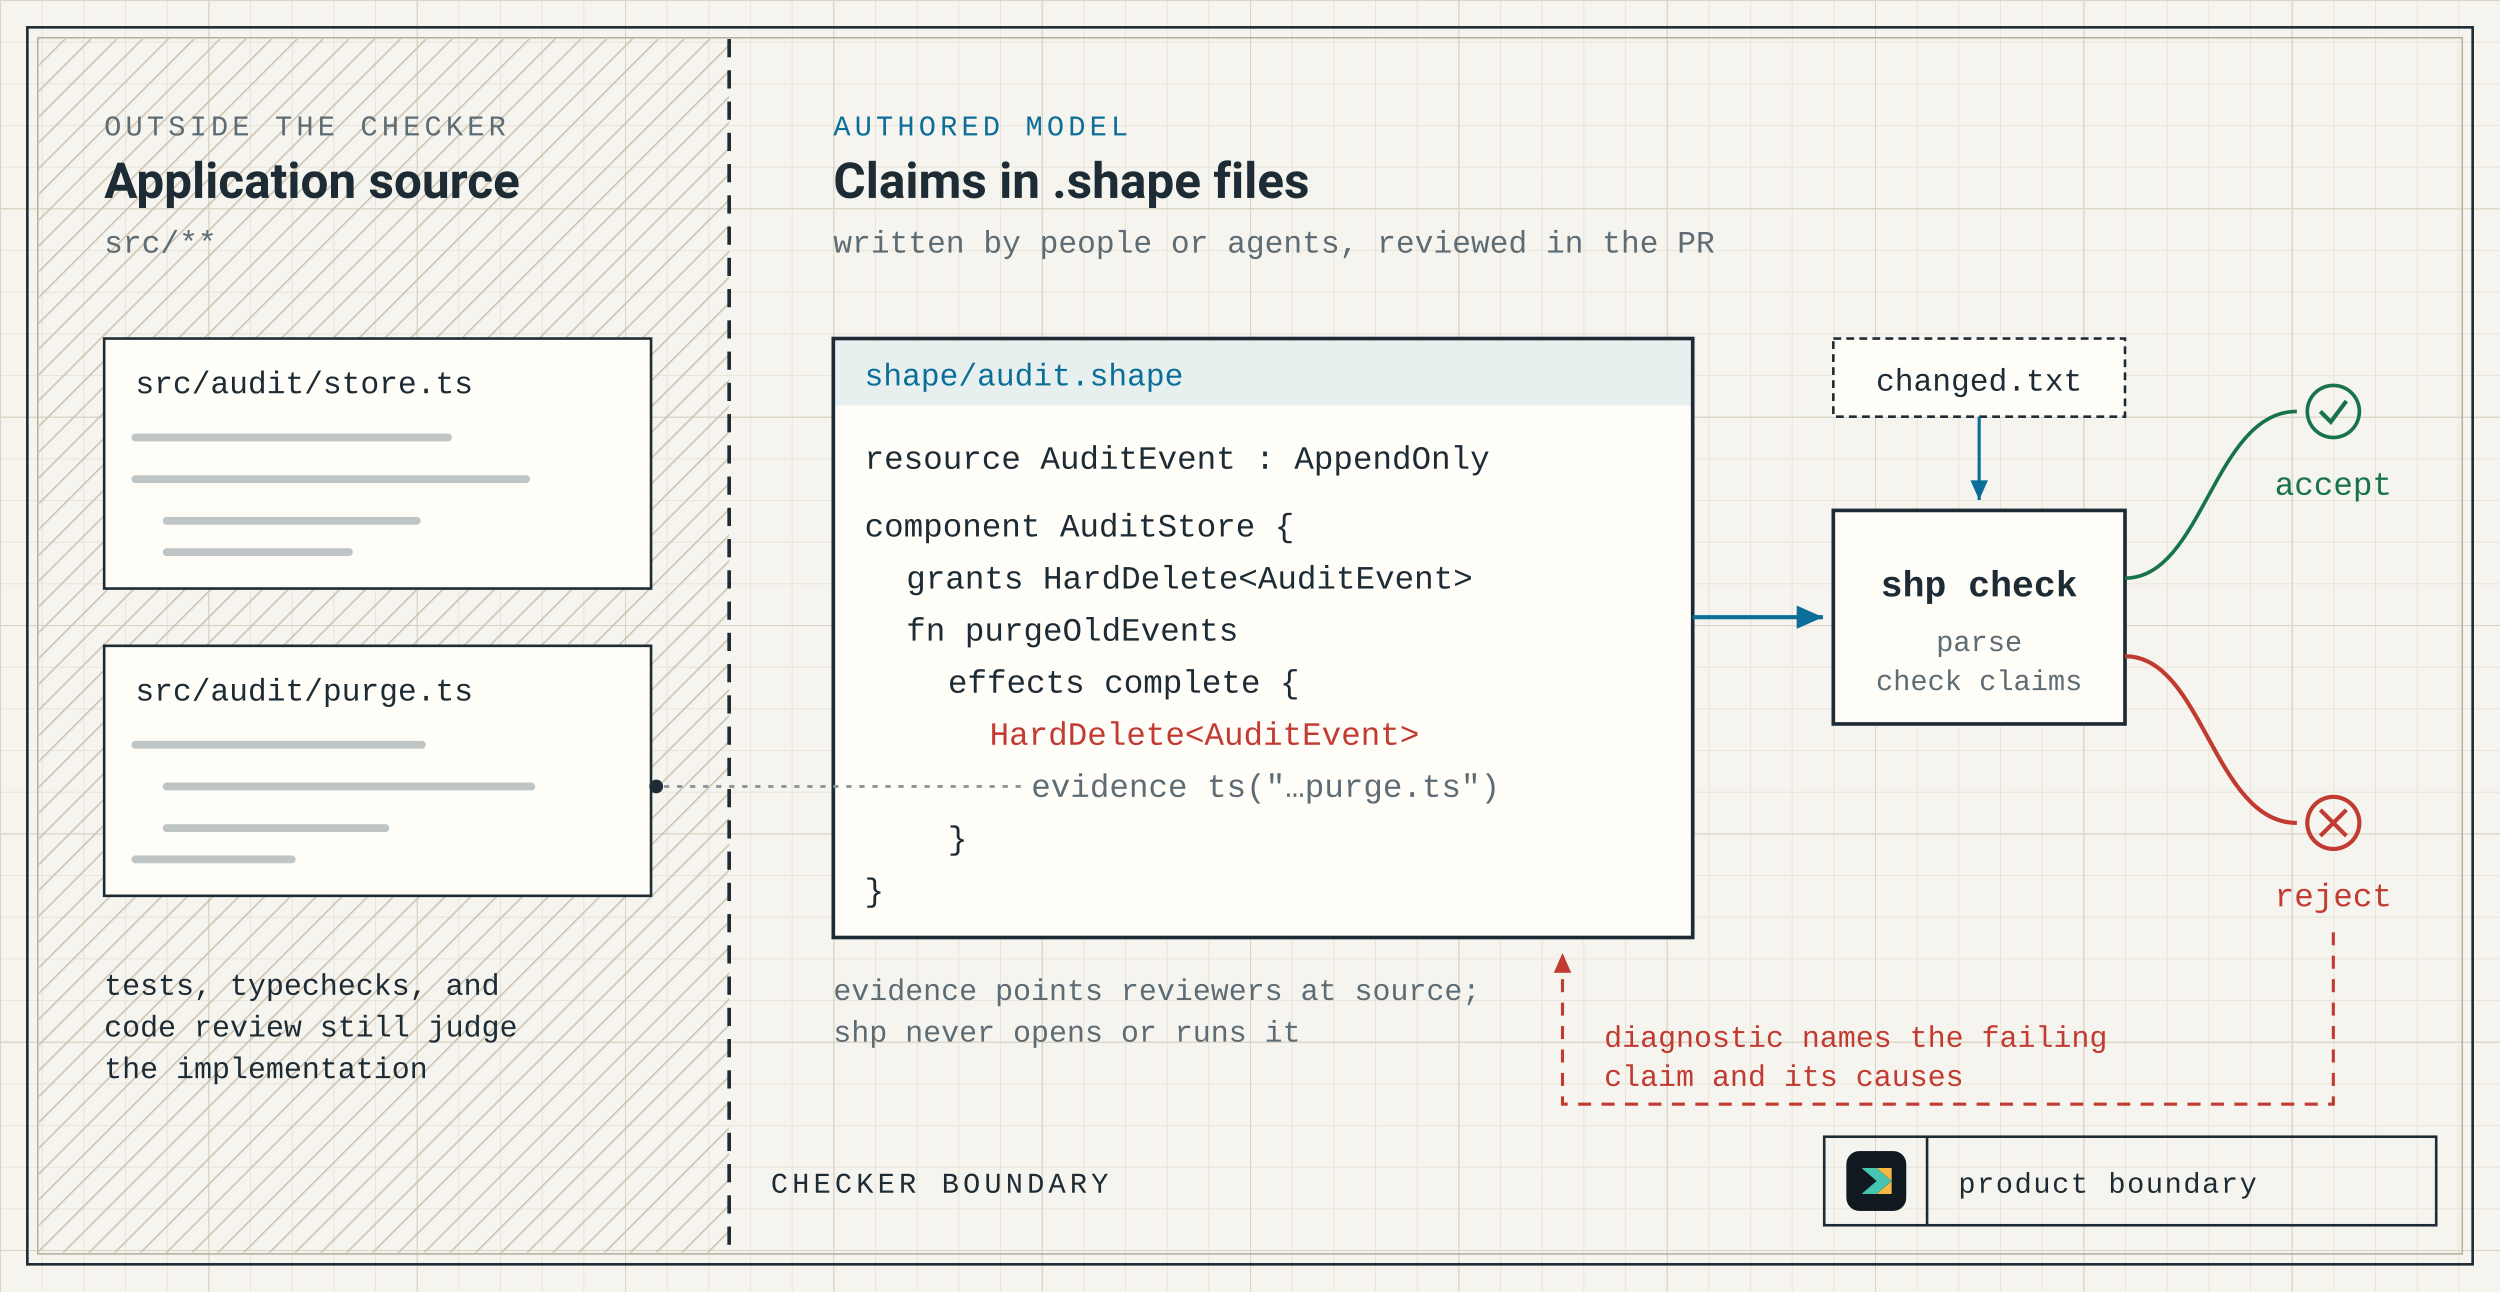
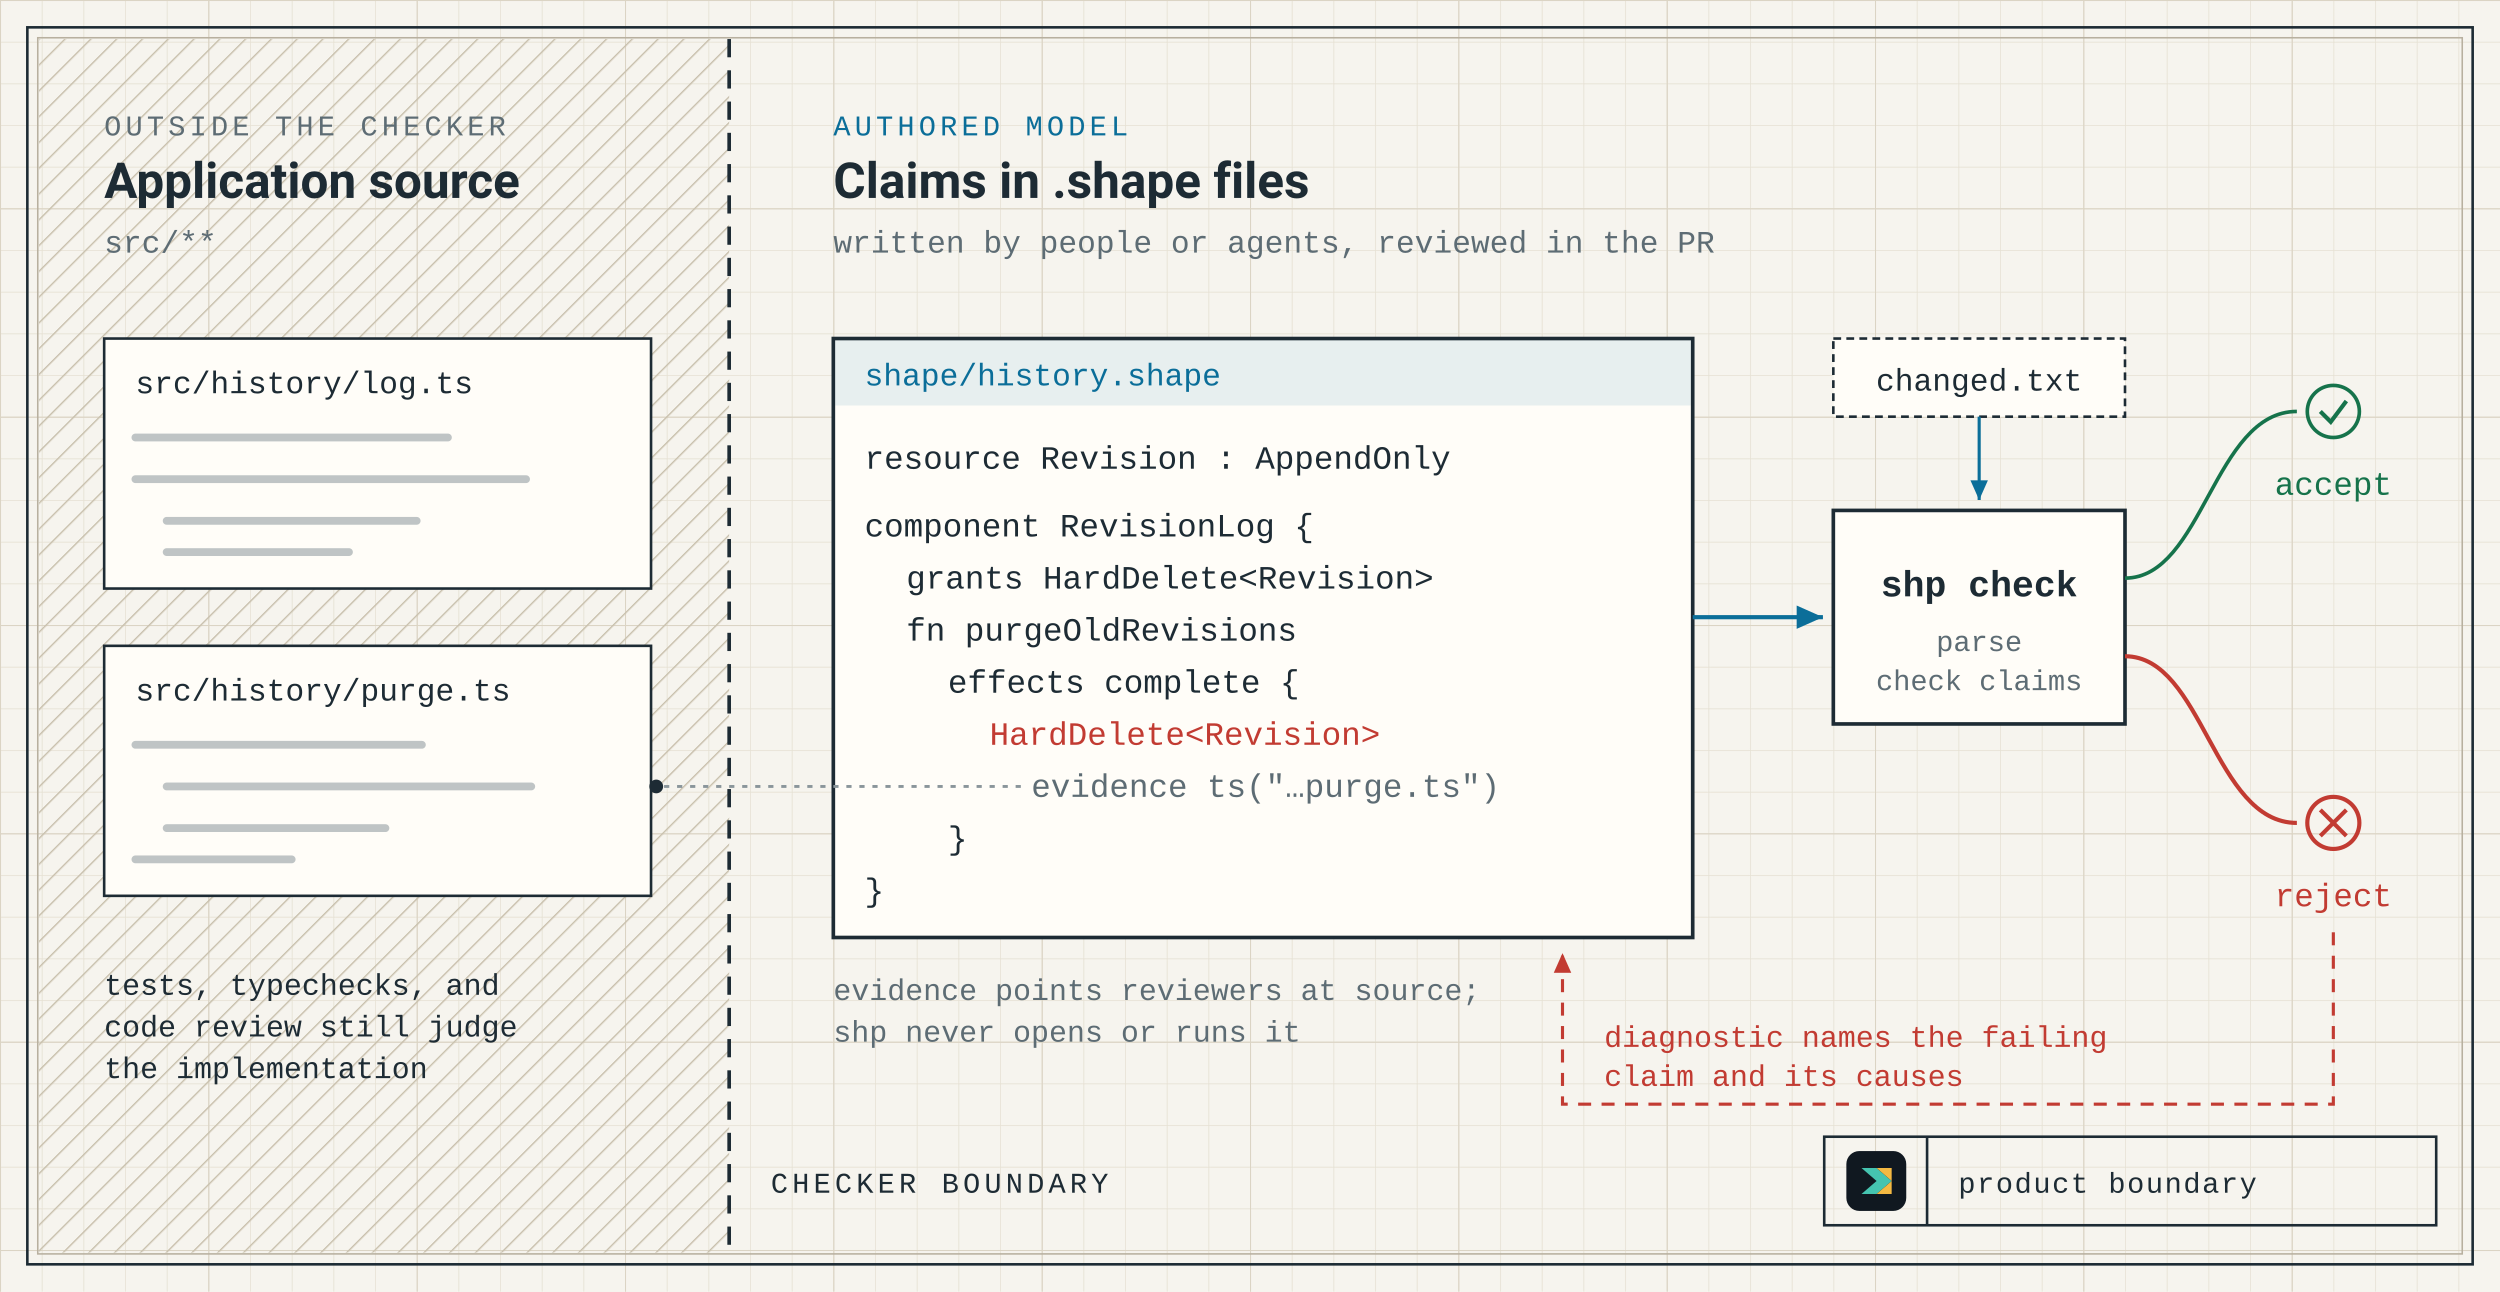
<svg xmlns="http://www.w3.org/2000/svg" viewBox="0 0 960 496" role="img" aria-labelledby="t d">
  <style>
    .paper{fill:#f6f4ee}.grid{stroke:#e6e1d4}.gridM{stroke:#dbd4c4}
    .ink{fill:#1d2b34}.inkS{stroke:#1d2b34}.mute{fill:#5d6c74}.muteS{stroke:#8a959a}
    .rule{stroke:#b8b09f}.card{fill:#fffdf8;stroke:#1d2b34}.band{fill:#0b6e99;fill-opacity:.1}
    .blue{fill:#0b6e99}.blueS{stroke:#0b6e99}.pass{fill:#16734b}.passS{stroke:#16734b}
    .warn{fill:#8f5a0c}.warnS{stroke:#b7791f}.fail{fill:#c23b32}.failS{stroke:#c23b32}.hatch{stroke:#c9c1ae}
    .markBg{fill:#101820}.markA{fill:#45c4b0}.markB{fill:#f4b942}
    .mono{font-family:ui-monospace,"SF Mono",SFMono-Regular,Menlo,Consolas,"Liberation Mono",monospace}
    .sans{font-family:ui-sans-serif,system-ui,-apple-system,"Segoe UI",Roboto,"Helvetica Neue",Arial,sans-serif}
    @media (prefers-color-scheme:dark){
      .paper{fill:#0c1a23}.grid{stroke:#13252f}.gridM{stroke:#1a303c}
      .ink{fill:#dbe7ec}.inkS{stroke:#dbe7ec}.mute{fill:#8fa4ae}.muteS{stroke:#6f8792}
      .rule{stroke:#35505e}.card{fill:#10222d;stroke:#dbe7ec}.band{fill:#5bb8e6;fill-opacity:.12}
      .blue{fill:#5bb8e6}.blueS{stroke:#5bb8e6}.pass{fill:#46c28b}.passS{stroke:#46c28b}
      .warn{fill:#e0a33a}.warnS{stroke:#e0a33a}.fail{fill:#ec6a5f}.failS{stroke:#ec6a5f}.hatch{stroke:#233946}
      .markBg{fill:#dbe7ec}
    }
  </style>
  <defs>
    <pattern id="g" width="16" height="16" patternUnits="userSpaceOnUse">
      <path d="M16 0H0V16" fill="none" class="grid" stroke-width=".6" />
    </pattern>
    <pattern id="gM" width="80" height="80" patternUnits="userSpaceOnUse">
      <path d="M80 0H0V80" fill="none" class="gridM" stroke-width=".8" />
    </pattern>
    <pattern id="h" width="7" height="7" patternUnits="userSpaceOnUse" patternTransform="rotate(45)">
      <path d="M0 0V7" class="hatch" stroke-width="1.1" />
    </pattern>
    <marker id="aB" viewBox="0 0 10 10" refX="9" refY="5" markerWidth="7" markerHeight="7" orient="auto-start-reverse">
      <path d="M0 1L9 5L0 9z" class="blue" />
    </marker>
    <marker id="aF" viewBox="0 0 10 10" refX="9" refY="5" markerWidth="7" markerHeight="7" orient="auto-start-reverse">
      <path d="M0 1L9 5L0 9z" class="fail" />
    </marker>
    <marker id="dot" viewBox="0 0 10 10" refX="5" refY="5" markerWidth="6" markerHeight="6">
      <circle cx="5" cy="5" r="4" class="ink" />
    </marker>
  </defs>
  <rect width="960" height="496" class="paper" />
  <rect width="960" height="496" fill="url(#g)" />
  <rect width="960" height="496" fill="url(#gM)" />
  <rect x="10.5" y="10.5" width="939" height="475" fill="none" class="inkS" stroke-width="1" />
  <rect x="14.5" y="14.5" width="931" height="467" fill="none" class="rule" stroke-width=".6" />
  <rect x="15" y="15" width="265" height="466" fill="url(#h)" />
  <text x="40" y="52" class="mono mute" font-size="11" letter-spacing="1.6">OUTSIDE THE CHECKER</text>
  <text x="40" y="76" class="sans ink" font-size="19" font-weight="650">Application source</text>
  <text x="40" y="97" class="mono mute" font-size="12">src/**</text>
  <g class="mono" font-size="12">
    <rect x="40" y="130" width="210" height="96" class="card" stroke-width="1" />
-     <text x="52" y="151" class="ink">src/audit/store.ts</text>
+     <text x="52" y="151" class="ink">src/history/log.ts</text>
    <path d="M52 168h120M52 184h150M64 200h96M64 212h70" class="muteS" stroke-width="3" stroke-linecap="round" opacity=".55" />
    <rect x="40" y="248" width="210" height="96" class="card" stroke-width="1" />
-     <text x="52" y="269" class="ink">src/audit/purge.ts</text>
+     <text x="52" y="269" class="ink">src/history/purge.ts</text>
    <path d="M52 286h110M64 302h140M64 318h84M52 330h60" class="muteS" stroke-width="3" stroke-linecap="round" opacity=".55" />
  </g>
  <g class="mono ink" font-size="11.5">
    <text x="40" y="382">tests, typechecks, and</text>
    <text x="40" y="398">code review still judge</text>
    <text x="40" y="414">the implementation</text>
  </g>
  <path d="M280 15V481" class="inkS" stroke-width="1.4" stroke-dasharray="7 5" />
  <text x="296" y="458" class="mono ink" font-size="11" letter-spacing="1.6">CHECKER BOUNDARY</text>
  <text x="320" y="52" class="mono blue" font-size="11" letter-spacing="1.6">AUTHORED MODEL</text>
  <text x="320" y="76" class="sans ink" font-size="19" font-weight="650">Claims in .shape files</text>
  <text x="320" y="97" class="mono mute" font-size="12">written by people or agents, reviewed in the PR</text>
  <rect x="320" y="130" width="330" height="230" class="card" stroke-width="1.4" />
  <rect x="320.7" y="130.7" width="328.6" height="25" class="band" />
-   <text x="332" y="148" class="mono blue" font-size="12">shape/audit.shape</text>
+   <text x="332" y="148" class="mono blue" font-size="12">shape/history.shape</text>
  <g class="mono ink" font-size="12.5">
-     <text x="332" y="180">resource AuditEvent : AppendOnly</text>
-     <text x="332" y="206">component AuditStore {</text>
-     <text x="348" y="226">grants HardDelete&lt;AuditEvent&gt;</text>
-     <text x="348" y="246">fn purgeOldEvents</text>
+     <text x="332" y="180">resource Revision : AppendOnly</text>
+     <text x="332" y="206">component RevisionLog {</text>
+     <text x="348" y="226">grants HardDelete&lt;Revision&gt;</text>
+     <text x="348" y="246">fn purgeOldRevisions</text>
    <text x="364" y="266">effects complete {</text>
-     <text x="380" y="286" class="fail">HardDelete&lt;AuditEvent&gt;</text>
+     <text x="380" y="286" class="fail">HardDelete&lt;Revision&gt;</text>
    <text x="396" y="306" class="mute">evidence ts("…purge.ts")</text>
    <text x="364" y="326">}</text>
    <text x="332" y="346">}</text>
  </g>
  <path d="M392 302H252" fill="none" class="muteS" stroke-width="1.1" stroke-dasharray="2 3" marker-end="url(#dot)" />
  <g class="mono mute" font-size="11.5">
    <text x="320" y="384">evidence points reviewers at source;</text>
    <text x="320" y="400">shp never opens or runs it</text>
  </g>
  <rect x="704" y="130" width="112" height="30" class="card" stroke-width="1" stroke-dasharray="3 2" />
  <text x="760" y="150" class="mono ink" font-size="12" text-anchor="middle">changed.txt</text>
  <path d="M760 160V192" class="blueS" stroke-width="1.2" marker-end="url(#aB)" />
  <path d="M650 237H700" class="blueS" stroke-width="1.6" marker-end="url(#aB)" />
  <rect x="704" y="196" width="112" height="82" class="card" stroke-width="1.4" />
  <text x="760" y="229" class="mono ink" font-size="14" font-weight="700" text-anchor="middle">shp check</text>
  <text x="760" y="250" class="mono mute" font-size="11" text-anchor="middle">parse</text>
  <text x="760" y="265" class="mono mute" font-size="11" text-anchor="middle">check claims</text>
  <path d="M816 222C846 222 850 158 882 158" fill="none" class="passS" stroke-width="1.4" />
  <path d="M816 252C846 252 850 316 882 316" fill="none" class="failS" stroke-width="1.6" />
  <g class="mono" font-size="12.5">
    <circle cx="896" cy="158" r="10" fill="none" class="passS" stroke-width="1.4" />
    <path d="M891 158l4 4 6-8" fill="none" class="passS" stroke-width="1.6" />
    <text x="896" y="190" class="pass" text-anchor="middle">accept</text>
    <circle cx="896" cy="316" r="10" fill="none" class="failS" stroke-width="1.6" />
    <path d="M891 311l10 10M901 311l-10 10" class="failS" stroke-width="1.6" />
    <text x="896" y="348" class="fail" text-anchor="middle">reject</text>
  </g>
  <path d="M896 358V424H600V366" fill="none" class="failS" stroke-width="1.2" stroke-dasharray="5 4" marker-end="url(#aF)" />
  <text x="616" y="402" class="mono fail" font-size="11.5">diagnostic names the failing</text>
  <text x="616" y="417" class="mono fail" font-size="11.5">claim and its causes</text>
  <g transform="translate(700 436)">
    <rect x=".5" y=".5" width="235" height="34" fill="none" class="inkS" stroke-width="1" />
    <path d="M40 .5V34.5" class="inkS" stroke-width="1" />
    <rect x="9" y="6" width="23" height="23" rx="5" class="markBg" />
    <path d="M14.8 12.5h5.8l5.8 5-5.8 5h-5.8l5.8-5z" class="markA" />
    <path d="M20.6 12.5h5.8v10h-5.8l5.8-5z" class="markB" />
    <text x="52" y="22" class="mono ink" font-size="11" letter-spacing=".6">product boundary</text>
  </g>
</svg>
